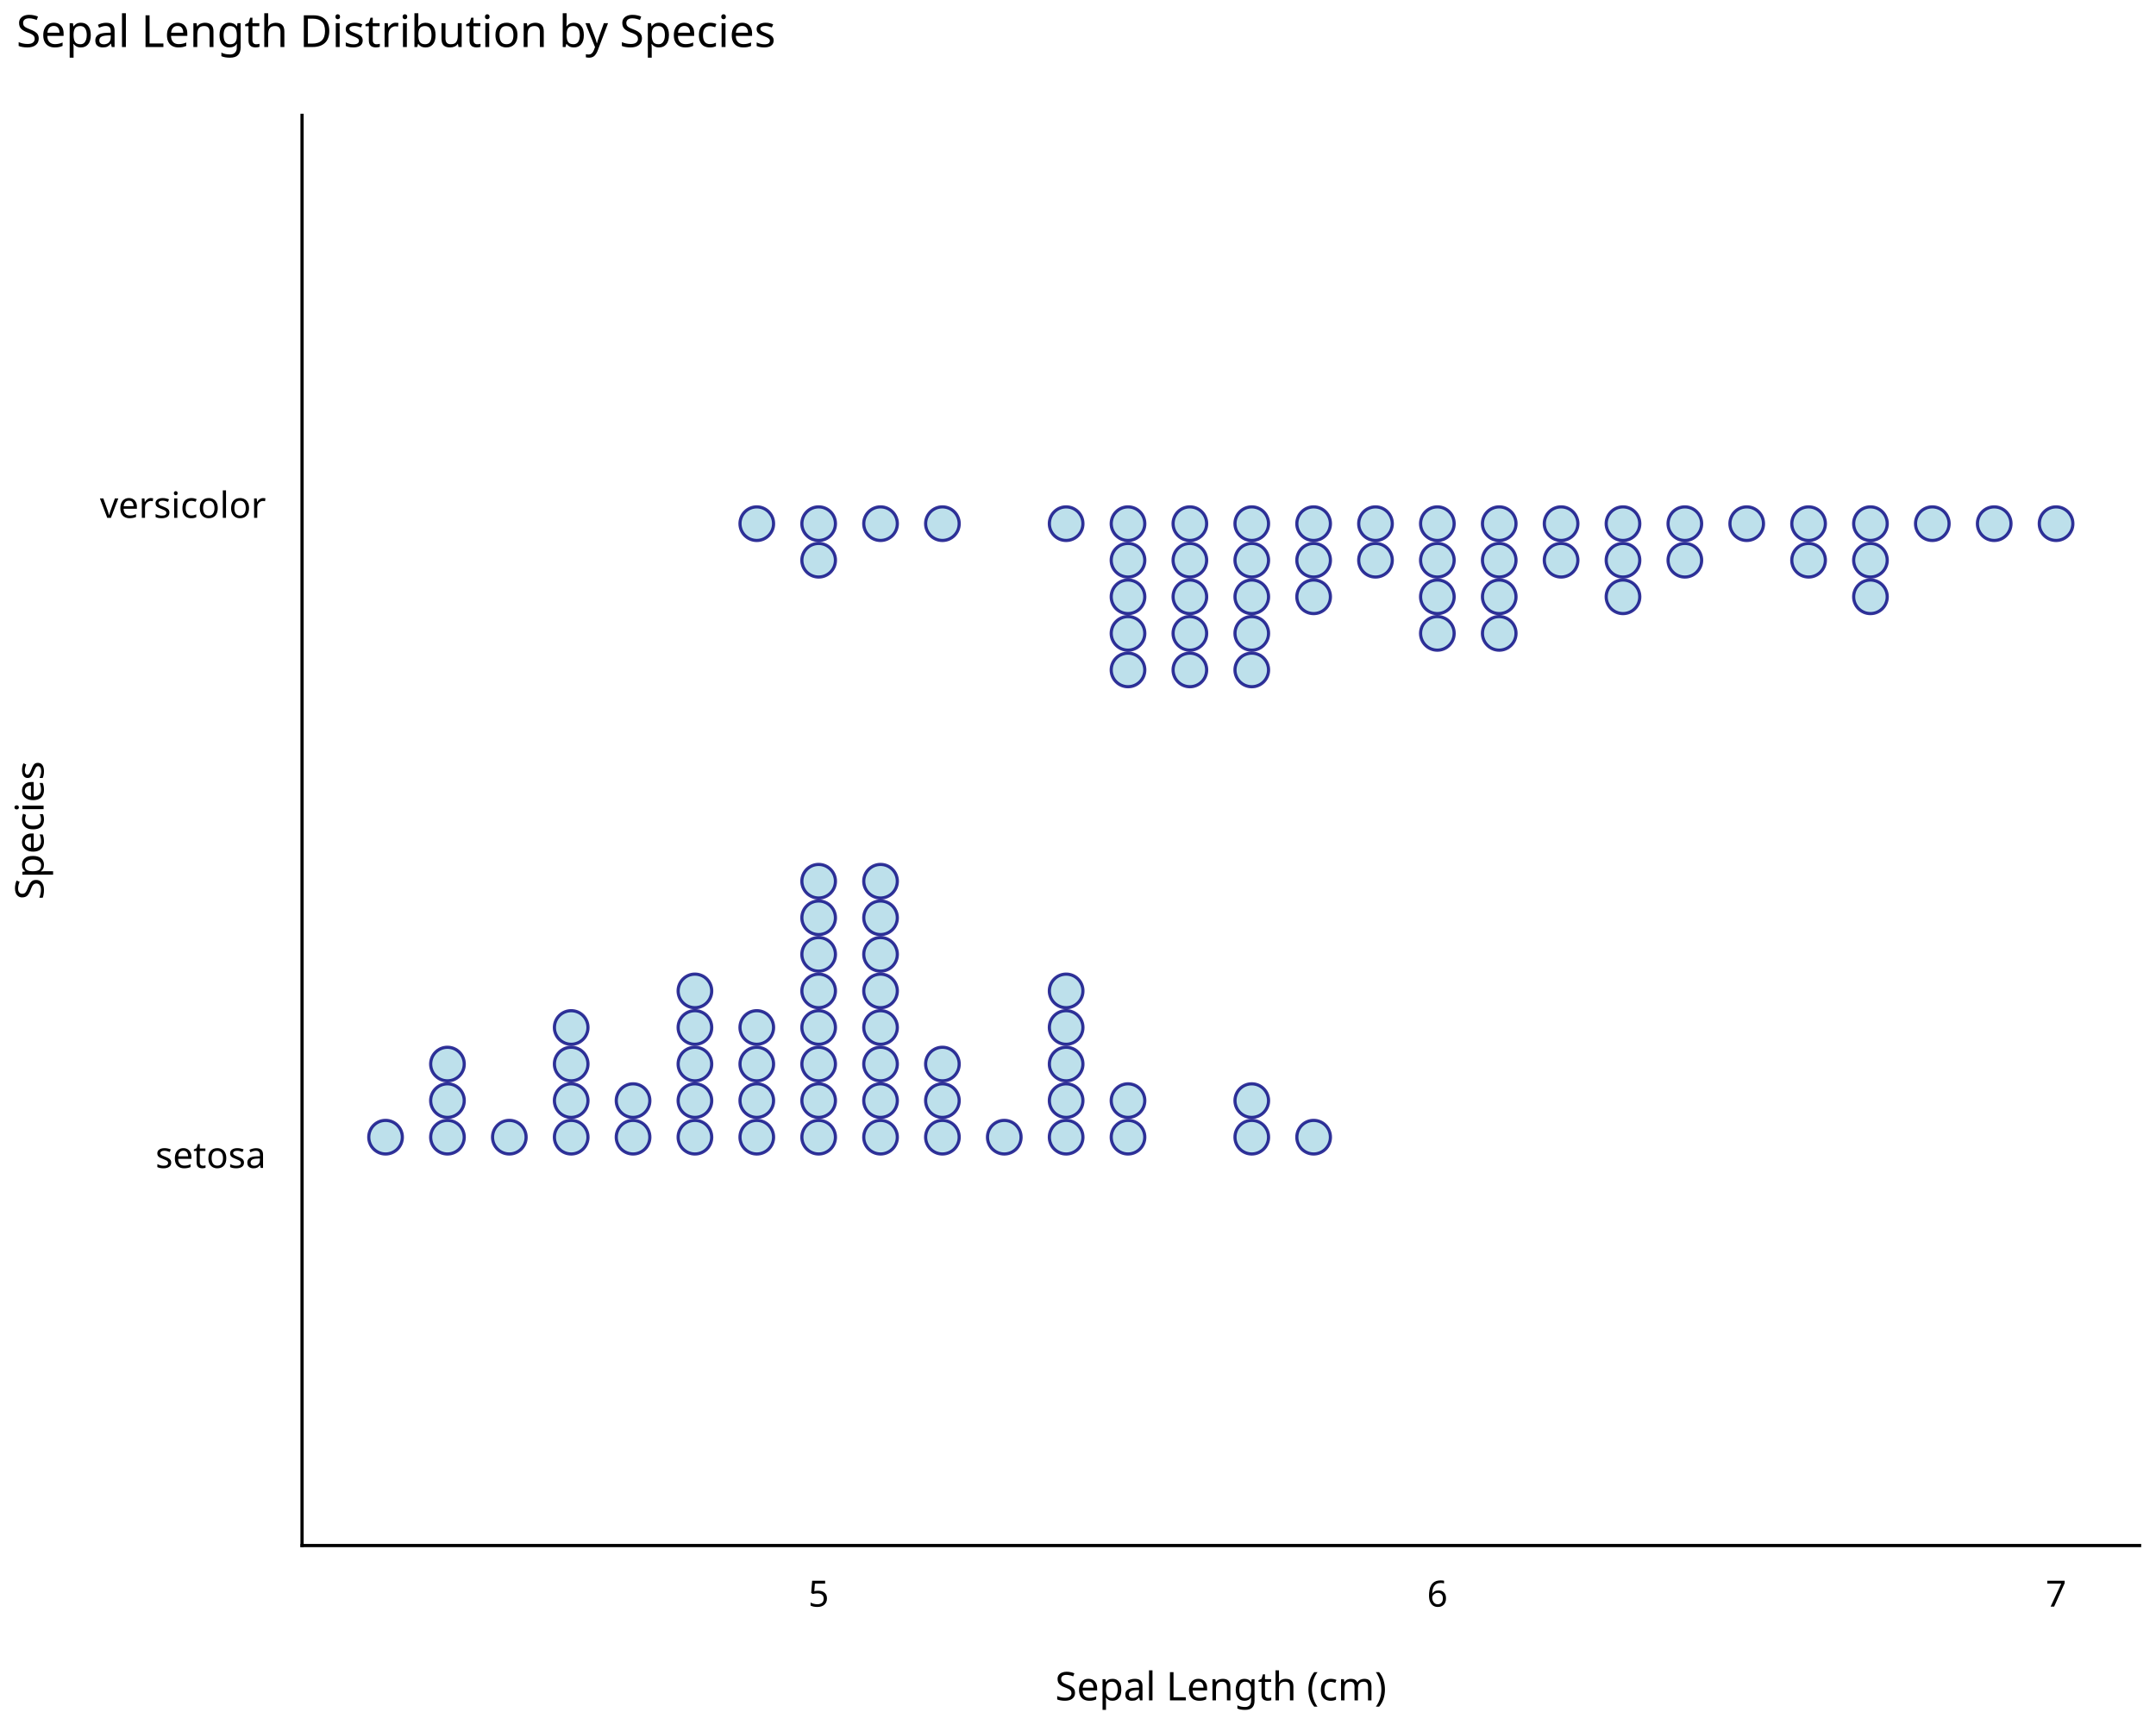
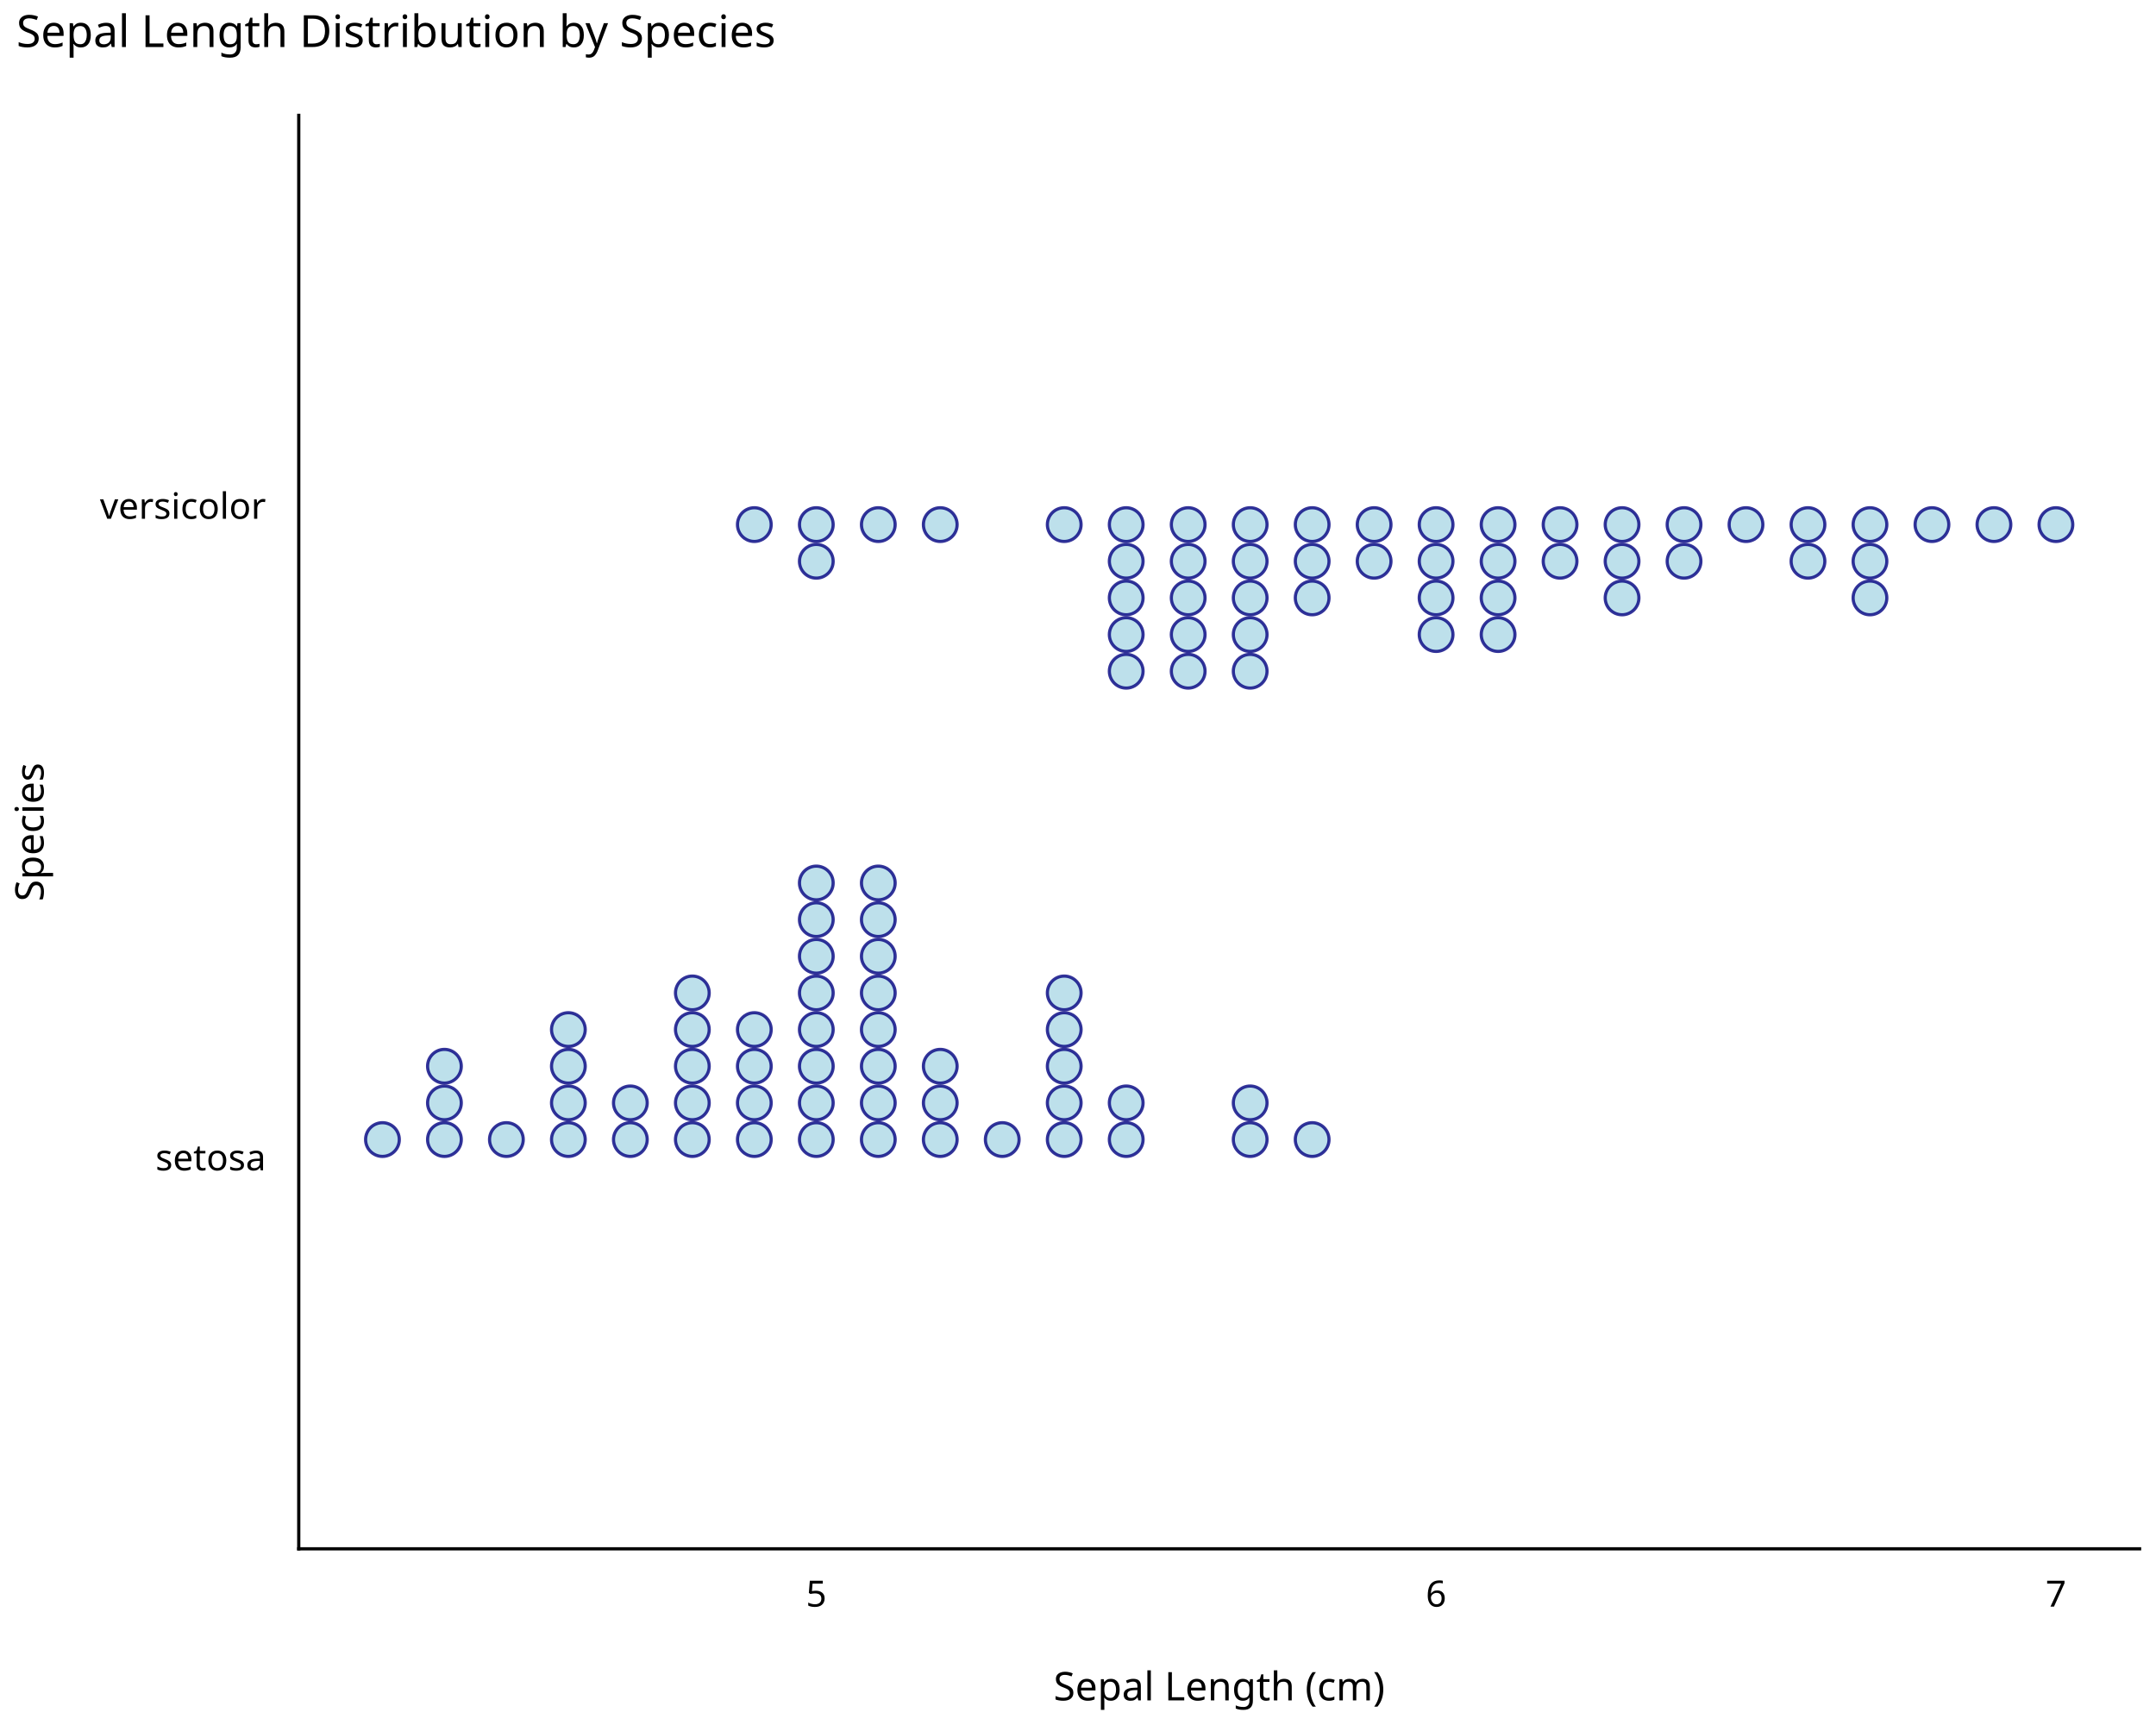
<svg xmlns="http://www.w3.org/2000/svg" class="svglite" data-engine-version="2.0" width="720.00pt" height="576.00pt" viewBox="0 0 720.00 576.00">
  <defs>
    <style type="text/css">
    .svglite line, .svglite polyline, .svglite polygon, .svglite path, .svglite rect, .svglite circle {
      fill: none;
      stroke: #000000;
      stroke-linecap: round;
      stroke-linejoin: round;
      stroke-miterlimit: 10.00;
    }
  </style>
  </defs>
  <rect width="100%" height="100%" style="stroke: none; fill: #FFFFFF;" />
  <defs>
    <clipPath id="cpMC4wMHw3MjAuMDB8MC4wMHw1NzYuMDA=">
      <rect x="0.00" y="0.00" width="720.00" height="576.00" />
    </clipPath>
  </defs>
  <g clip-path="url(#cpMC4wMHw3MjAuMDB8MC4wMHw1NzYuMDA=)">
-     <rect x="0.00" y="0.00" width="720.00" height="576.00" style="stroke-width: 1.07; stroke: #FFFFFF; fill: #FFFFFF;" />
+     <rect x="0" y="0.00" width="720.00" height="576.00" style="stroke-width: 1.07; stroke: #FFFFFF; fill: #FFFFFF;" />
  </g>
  <defs>
-     <clipPath id="cpMTAwLjg3fDcxNC41MnwzOC41MXw1MTYuMDg=">
-       <rect x="100.87" y="38.51" width="613.65" height="477.57" />
+     <clipPath id="cpOTkuNzd8NzE0LjUyfDM4LjUxfDUxNy4xNw==">
+       <rect x="99.77" y="38.51" width="614.75" height="478.66" />
    </clipPath>
  </defs>
-   <g clip-path="url(#cpMTAwLjg3fDcxNC41MnwzOC41MXw1MTYuMDg=)">
-     <rect x="100.87" y="38.51" width="613.65" height="477.57" style="stroke-width: 1.07; stroke: none; fill: #FFFFFF;" />
-     <circle cx="252.73" cy="174.86" r="5.61" style="stroke-width: 1.06; stroke: #000080; stroke-opacity: 0.80; fill: #ADD8E6; fill-opacity: 0.80;" />
-     <circle cx="273.39" cy="187.07" r="5.61" style="stroke-width: 1.06; stroke: #000080; stroke-opacity: 0.80; fill: #ADD8E6; fill-opacity: 0.80;" />
-     <circle cx="273.39" cy="174.86" r="5.61" style="stroke-width: 1.06; stroke: #000080; stroke-opacity: 0.80; fill: #ADD8E6; fill-opacity: 0.80;" />
-     <circle cx="294.06" cy="174.86" r="5.61" style="stroke-width: 1.06; stroke: #000080; stroke-opacity: 0.80; fill: #ADD8E6; fill-opacity: 0.80;" />
-     <circle cx="314.72" cy="174.86" r="5.61" style="stroke-width: 1.06; stroke: #000080; stroke-opacity: 0.80; fill: #ADD8E6; fill-opacity: 0.80;" />
-     <circle cx="356.04" cy="174.86" r="5.61" style="stroke-width: 1.06; stroke: #000080; stroke-opacity: 0.80; fill: #ADD8E6; fill-opacity: 0.80;" />
-     <circle cx="376.70" cy="223.70" r="5.61" style="stroke-width: 1.06; stroke: #000080; stroke-opacity: 0.80; fill: #ADD8E6; fill-opacity: 0.80;" />
-     <circle cx="376.70" cy="211.49" r="5.61" style="stroke-width: 1.06; stroke: #000080; stroke-opacity: 0.80; fill: #ADD8E6; fill-opacity: 0.80;" />
-     <circle cx="376.70" cy="199.28" r="5.61" style="stroke-width: 1.06; stroke: #000080; stroke-opacity: 0.80; fill: #ADD8E6; fill-opacity: 0.80;" />
-     <circle cx="376.70" cy="187.07" r="5.61" style="stroke-width: 1.06; stroke: #000080; stroke-opacity: 0.80; fill: #ADD8E6; fill-opacity: 0.80;" />
-     <circle cx="376.70" cy="174.86" r="5.61" style="stroke-width: 1.06; stroke: #000080; stroke-opacity: 0.80; fill: #ADD8E6; fill-opacity: 0.80;" />
-     <circle cx="397.36" cy="223.70" r="5.61" style="stroke-width: 1.06; stroke: #000080; stroke-opacity: 0.80; fill: #ADD8E6; fill-opacity: 0.80;" />
-     <circle cx="397.36" cy="211.49" r="5.61" style="stroke-width: 1.06; stroke: #000080; stroke-opacity: 0.80; fill: #ADD8E6; fill-opacity: 0.80;" />
-     <circle cx="397.36" cy="199.28" r="5.61" style="stroke-width: 1.06; stroke: #000080; stroke-opacity: 0.80; fill: #ADD8E6; fill-opacity: 0.80;" />
-     <circle cx="397.36" cy="187.07" r="5.61" style="stroke-width: 1.06; stroke: #000080; stroke-opacity: 0.80; fill: #ADD8E6; fill-opacity: 0.80;" />
-     <circle cx="397.36" cy="174.86" r="5.61" style="stroke-width: 1.06; stroke: #000080; stroke-opacity: 0.80; fill: #ADD8E6; fill-opacity: 0.80;" />
-     <circle cx="418.03" cy="223.70" r="5.61" style="stroke-width: 1.06; stroke: #000080; stroke-opacity: 0.80; fill: #ADD8E6; fill-opacity: 0.80;" />
-     <circle cx="418.03" cy="211.49" r="5.61" style="stroke-width: 1.06; stroke: #000080; stroke-opacity: 0.80; fill: #ADD8E6; fill-opacity: 0.80;" />
-     <circle cx="418.03" cy="199.28" r="5.61" style="stroke-width: 1.06; stroke: #000080; stroke-opacity: 0.80; fill: #ADD8E6; fill-opacity: 0.80;" />
-     <circle cx="418.03" cy="187.07" r="5.61" style="stroke-width: 1.06; stroke: #000080; stroke-opacity: 0.80; fill: #ADD8E6; fill-opacity: 0.80;" />
-     <circle cx="418.03" cy="174.86" r="5.61" style="stroke-width: 1.06; stroke: #000080; stroke-opacity: 0.80; fill: #ADD8E6; fill-opacity: 0.80;" />
-     <circle cx="438.69" cy="199.28" r="5.61" style="stroke-width: 1.06; stroke: #000080; stroke-opacity: 0.80; fill: #ADD8E6; fill-opacity: 0.80;" />
-     <circle cx="438.69" cy="187.07" r="5.61" style="stroke-width: 1.06; stroke: #000080; stroke-opacity: 0.80; fill: #ADD8E6; fill-opacity: 0.80;" />
-     <circle cx="438.69" cy="174.86" r="5.61" style="stroke-width: 1.06; stroke: #000080; stroke-opacity: 0.80; fill: #ADD8E6; fill-opacity: 0.80;" />
-     <circle cx="459.35" cy="187.07" r="5.61" style="stroke-width: 1.06; stroke: #000080; stroke-opacity: 0.80; fill: #ADD8E6; fill-opacity: 0.80;" />
-     <circle cx="459.35" cy="174.86" r="5.61" style="stroke-width: 1.06; stroke: #000080; stroke-opacity: 0.80; fill: #ADD8E6; fill-opacity: 0.80;" />
-     <circle cx="480.01" cy="211.49" r="5.61" style="stroke-width: 1.06; stroke: #000080; stroke-opacity: 0.80; fill: #ADD8E6; fill-opacity: 0.80;" />
-     <circle cx="480.01" cy="199.28" r="5.61" style="stroke-width: 1.06; stroke: #000080; stroke-opacity: 0.80; fill: #ADD8E6; fill-opacity: 0.80;" />
-     <circle cx="480.01" cy="187.07" r="5.61" style="stroke-width: 1.06; stroke: #000080; stroke-opacity: 0.80; fill: #ADD8E6; fill-opacity: 0.80;" />
-     <circle cx="480.01" cy="174.86" r="5.61" style="stroke-width: 1.06; stroke: #000080; stroke-opacity: 0.80; fill: #ADD8E6; fill-opacity: 0.80;" />
-     <circle cx="500.67" cy="211.49" r="5.61" style="stroke-width: 1.06; stroke: #000080; stroke-opacity: 0.80; fill: #ADD8E6; fill-opacity: 0.80;" />
-     <circle cx="500.67" cy="199.28" r="5.61" style="stroke-width: 1.06; stroke: #000080; stroke-opacity: 0.80; fill: #ADD8E6; fill-opacity: 0.80;" />
-     <circle cx="500.67" cy="187.07" r="5.61" style="stroke-width: 1.06; stroke: #000080; stroke-opacity: 0.80; fill: #ADD8E6; fill-opacity: 0.80;" />
-     <circle cx="500.67" cy="174.86" r="5.61" style="stroke-width: 1.06; stroke: #000080; stroke-opacity: 0.80; fill: #ADD8E6; fill-opacity: 0.80;" />
-     <circle cx="521.33" cy="187.07" r="5.61" style="stroke-width: 1.06; stroke: #000080; stroke-opacity: 0.80; fill: #ADD8E6; fill-opacity: 0.80;" />
-     <circle cx="521.33" cy="174.86" r="5.61" style="stroke-width: 1.06; stroke: #000080; stroke-opacity: 0.80; fill: #ADD8E6; fill-opacity: 0.80;" />
-     <circle cx="542.00" cy="199.28" r="5.61" style="stroke-width: 1.06; stroke: #000080; stroke-opacity: 0.80; fill: #ADD8E6; fill-opacity: 0.80;" />
-     <circle cx="542.00" cy="187.07" r="5.61" style="stroke-width: 1.06; stroke: #000080; stroke-opacity: 0.80; fill: #ADD8E6; fill-opacity: 0.80;" />
-     <circle cx="542.00" cy="174.86" r="5.61" style="stroke-width: 1.06; stroke: #000080; stroke-opacity: 0.80; fill: #ADD8E6; fill-opacity: 0.80;" />
-     <circle cx="562.66" cy="187.07" r="5.61" style="stroke-width: 1.06; stroke: #000080; stroke-opacity: 0.80; fill: #ADD8E6; fill-opacity: 0.80;" />
-     <circle cx="562.66" cy="174.86" r="5.61" style="stroke-width: 1.06; stroke: #000080; stroke-opacity: 0.80; fill: #ADD8E6; fill-opacity: 0.80;" />
-     <circle cx="583.32" cy="174.86" r="5.61" style="stroke-width: 1.06; stroke: #000080; stroke-opacity: 0.80; fill: #ADD8E6; fill-opacity: 0.80;" />
-     <circle cx="603.98" cy="187.07" r="5.61" style="stroke-width: 1.06; stroke: #000080; stroke-opacity: 0.80; fill: #ADD8E6; fill-opacity: 0.80;" />
-     <circle cx="603.98" cy="174.86" r="5.61" style="stroke-width: 1.06; stroke: #000080; stroke-opacity: 0.80; fill: #ADD8E6; fill-opacity: 0.80;" />
-     <circle cx="624.64" cy="199.28" r="5.61" style="stroke-width: 1.06; stroke: #000080; stroke-opacity: 0.80; fill: #ADD8E6; fill-opacity: 0.80;" />
-     <circle cx="624.64" cy="187.07" r="5.61" style="stroke-width: 1.06; stroke: #000080; stroke-opacity: 0.80; fill: #ADD8E6; fill-opacity: 0.80;" />
-     <circle cx="624.64" cy="174.86" r="5.61" style="stroke-width: 1.06; stroke: #000080; stroke-opacity: 0.80; fill: #ADD8E6; fill-opacity: 0.80;" />
-     <circle cx="645.30" cy="174.86" r="5.61" style="stroke-width: 1.06; stroke: #000080; stroke-opacity: 0.80; fill: #ADD8E6; fill-opacity: 0.80;" />
-     <circle cx="665.97" cy="174.86" r="5.61" style="stroke-width: 1.06; stroke: #000080; stroke-opacity: 0.80; fill: #ADD8E6; fill-opacity: 0.80;" />
-     <circle cx="686.63" cy="174.86" r="5.61" style="stroke-width: 1.06; stroke: #000080; stroke-opacity: 0.80; fill: #ADD8E6; fill-opacity: 0.80;" />
-     <circle cx="128.76" cy="379.72" r="5.61" style="stroke-width: 1.06; stroke: #000080; stroke-opacity: 0.80; fill: #ADD8E6; fill-opacity: 0.80;" />
-     <circle cx="149.43" cy="379.72" r="5.61" style="stroke-width: 1.06; stroke: #000080; stroke-opacity: 0.80; fill: #ADD8E6; fill-opacity: 0.80;" />
-     <circle cx="149.43" cy="367.51" r="5.61" style="stroke-width: 1.06; stroke: #000080; stroke-opacity: 0.80; fill: #ADD8E6; fill-opacity: 0.80;" />
-     <circle cx="149.43" cy="355.30" r="5.61" style="stroke-width: 1.06; stroke: #000080; stroke-opacity: 0.80; fill: #ADD8E6; fill-opacity: 0.80;" />
-     <circle cx="170.09" cy="379.72" r="5.61" style="stroke-width: 1.06; stroke: #000080; stroke-opacity: 0.80; fill: #ADD8E6; fill-opacity: 0.80;" />
-     <circle cx="190.75" cy="379.72" r="5.61" style="stroke-width: 1.06; stroke: #000080; stroke-opacity: 0.80; fill: #ADD8E6; fill-opacity: 0.80;" />
-     <circle cx="190.75" cy="367.51" r="5.61" style="stroke-width: 1.06; stroke: #000080; stroke-opacity: 0.80; fill: #ADD8E6; fill-opacity: 0.80;" />
-     <circle cx="190.75" cy="355.30" r="5.61" style="stroke-width: 1.06; stroke: #000080; stroke-opacity: 0.80; fill: #ADD8E6; fill-opacity: 0.80;" />
-     <circle cx="190.75" cy="343.09" r="5.61" style="stroke-width: 1.06; stroke: #000080; stroke-opacity: 0.80; fill: #ADD8E6; fill-opacity: 0.80;" />
-     <circle cx="211.41" cy="379.72" r="5.61" style="stroke-width: 1.06; stroke: #000080; stroke-opacity: 0.80; fill: #ADD8E6; fill-opacity: 0.80;" />
-     <circle cx="211.41" cy="367.51" r="5.61" style="stroke-width: 1.06; stroke: #000080; stroke-opacity: 0.80; fill: #ADD8E6; fill-opacity: 0.80;" />
-     <circle cx="232.07" cy="379.72" r="5.61" style="stroke-width: 1.06; stroke: #000080; stroke-opacity: 0.80; fill: #ADD8E6; fill-opacity: 0.80;" />
-     <circle cx="232.07" cy="367.51" r="5.61" style="stroke-width: 1.06; stroke: #000080; stroke-opacity: 0.80; fill: #ADD8E6; fill-opacity: 0.80;" />
-     <circle cx="232.07" cy="355.30" r="5.61" style="stroke-width: 1.06; stroke: #000080; stroke-opacity: 0.80; fill: #ADD8E6; fill-opacity: 0.80;" />
-     <circle cx="232.07" cy="343.09" r="5.61" style="stroke-width: 1.06; stroke: #000080; stroke-opacity: 0.80; fill: #ADD8E6; fill-opacity: 0.80;" />
-     <circle cx="232.07" cy="330.88" r="5.61" style="stroke-width: 1.06; stroke: #000080; stroke-opacity: 0.80; fill: #ADD8E6; fill-opacity: 0.80;" />
-     <circle cx="252.73" cy="379.72" r="5.61" style="stroke-width: 1.06; stroke: #000080; stroke-opacity: 0.80; fill: #ADD8E6; fill-opacity: 0.80;" />
-     <circle cx="252.73" cy="367.51" r="5.61" style="stroke-width: 1.06; stroke: #000080; stroke-opacity: 0.80; fill: #ADD8E6; fill-opacity: 0.80;" />
-     <circle cx="252.73" cy="355.30" r="5.61" style="stroke-width: 1.06; stroke: #000080; stroke-opacity: 0.80; fill: #ADD8E6; fill-opacity: 0.80;" />
-     <circle cx="252.73" cy="343.09" r="5.61" style="stroke-width: 1.06; stroke: #000080; stroke-opacity: 0.80; fill: #ADD8E6; fill-opacity: 0.80;" />
-     <circle cx="273.39" cy="379.72" r="5.61" style="stroke-width: 1.06; stroke: #000080; stroke-opacity: 0.80; fill: #ADD8E6; fill-opacity: 0.80;" />
-     <circle cx="273.39" cy="367.51" r="5.61" style="stroke-width: 1.06; stroke: #000080; stroke-opacity: 0.80; fill: #ADD8E6; fill-opacity: 0.80;" />
-     <circle cx="273.39" cy="355.30" r="5.61" style="stroke-width: 1.06; stroke: #000080; stroke-opacity: 0.80; fill: #ADD8E6; fill-opacity: 0.80;" />
-     <circle cx="273.39" cy="343.09" r="5.61" style="stroke-width: 1.06; stroke: #000080; stroke-opacity: 0.80; fill: #ADD8E6; fill-opacity: 0.80;" />
-     <circle cx="273.39" cy="330.88" r="5.61" style="stroke-width: 1.06; stroke: #000080; stroke-opacity: 0.80; fill: #ADD8E6; fill-opacity: 0.80;" />
-     <circle cx="273.39" cy="318.67" r="5.61" style="stroke-width: 1.06; stroke: #000080; stroke-opacity: 0.80; fill: #ADD8E6; fill-opacity: 0.80;" />
-     <circle cx="273.39" cy="306.46" r="5.61" style="stroke-width: 1.06; stroke: #000080; stroke-opacity: 0.80; fill: #ADD8E6; fill-opacity: 0.80;" />
-     <circle cx="273.39" cy="294.25" r="5.61" style="stroke-width: 1.06; stroke: #000080; stroke-opacity: 0.80; fill: #ADD8E6; fill-opacity: 0.80;" />
-     <circle cx="294.06" cy="379.72" r="5.61" style="stroke-width: 1.06; stroke: #000080; stroke-opacity: 0.80; fill: #ADD8E6; fill-opacity: 0.80;" />
-     <circle cx="294.06" cy="367.51" r="5.61" style="stroke-width: 1.06; stroke: #000080; stroke-opacity: 0.80; fill: #ADD8E6; fill-opacity: 0.80;" />
-     <circle cx="294.06" cy="355.30" r="5.61" style="stroke-width: 1.06; stroke: #000080; stroke-opacity: 0.80; fill: #ADD8E6; fill-opacity: 0.80;" />
-     <circle cx="294.06" cy="343.09" r="5.61" style="stroke-width: 1.06; stroke: #000080; stroke-opacity: 0.80; fill: #ADD8E6; fill-opacity: 0.80;" />
-     <circle cx="294.06" cy="330.88" r="5.61" style="stroke-width: 1.06; stroke: #000080; stroke-opacity: 0.80; fill: #ADD8E6; fill-opacity: 0.80;" />
-     <circle cx="294.06" cy="318.67" r="5.61" style="stroke-width: 1.06; stroke: #000080; stroke-opacity: 0.80; fill: #ADD8E6; fill-opacity: 0.80;" />
-     <circle cx="294.06" cy="306.46" r="5.61" style="stroke-width: 1.06; stroke: #000080; stroke-opacity: 0.80; fill: #ADD8E6; fill-opacity: 0.80;" />
-     <circle cx="294.06" cy="294.25" r="5.61" style="stroke-width: 1.06; stroke: #000080; stroke-opacity: 0.80; fill: #ADD8E6; fill-opacity: 0.80;" />
-     <circle cx="314.72" cy="379.72" r="5.61" style="stroke-width: 1.06; stroke: #000080; stroke-opacity: 0.80; fill: #ADD8E6; fill-opacity: 0.80;" />
-     <circle cx="314.72" cy="367.51" r="5.61" style="stroke-width: 1.06; stroke: #000080; stroke-opacity: 0.80; fill: #ADD8E6; fill-opacity: 0.80;" />
-     <circle cx="314.72" cy="355.30" r="5.61" style="stroke-width: 1.06; stroke: #000080; stroke-opacity: 0.80; fill: #ADD8E6; fill-opacity: 0.80;" />
-     <circle cx="335.38" cy="379.72" r="5.61" style="stroke-width: 1.06; stroke: #000080; stroke-opacity: 0.80; fill: #ADD8E6; fill-opacity: 0.80;" />
-     <circle cx="356.04" cy="379.72" r="5.61" style="stroke-width: 1.06; stroke: #000080; stroke-opacity: 0.80; fill: #ADD8E6; fill-opacity: 0.80;" />
-     <circle cx="356.04" cy="367.51" r="5.61" style="stroke-width: 1.06; stroke: #000080; stroke-opacity: 0.80; fill: #ADD8E6; fill-opacity: 0.80;" />
-     <circle cx="356.04" cy="355.30" r="5.61" style="stroke-width: 1.06; stroke: #000080; stroke-opacity: 0.80; fill: #ADD8E6; fill-opacity: 0.80;" />
-     <circle cx="356.04" cy="343.09" r="5.61" style="stroke-width: 1.06; stroke: #000080; stroke-opacity: 0.80; fill: #ADD8E6; fill-opacity: 0.80;" />
-     <circle cx="356.04" cy="330.88" r="5.61" style="stroke-width: 1.06; stroke: #000080; stroke-opacity: 0.80; fill: #ADD8E6; fill-opacity: 0.80;" />
-     <circle cx="376.70" cy="379.72" r="5.61" style="stroke-width: 1.06; stroke: #000080; stroke-opacity: 0.80; fill: #ADD8E6; fill-opacity: 0.80;" />
-     <circle cx="376.70" cy="367.51" r="5.61" style="stroke-width: 1.06; stroke: #000080; stroke-opacity: 0.80; fill: #ADD8E6; fill-opacity: 0.80;" />
-     <circle cx="418.03" cy="379.72" r="5.61" style="stroke-width: 1.06; stroke: #000080; stroke-opacity: 0.80; fill: #ADD8E6; fill-opacity: 0.80;" />
-     <circle cx="418.03" cy="367.51" r="5.61" style="stroke-width: 1.06; stroke: #000080; stroke-opacity: 0.80; fill: #ADD8E6; fill-opacity: 0.80;" />
-     <circle cx="438.69" cy="379.72" r="5.61" style="stroke-width: 1.06; stroke: #000080; stroke-opacity: 0.80; fill: #ADD8E6; fill-opacity: 0.80;" />
+   <g clip-path="url(#cpOTkuNzd8NzE0LjUyfDM4LjUxfDUxNy4xNw==)">
+     <rect x="99.77" y="38.51" width="614.75" height="478.66" style="stroke-width: 1.07; stroke: none; fill: #FFFFFF;" />
+     <circle cx="251.91" cy="175.17" r="5.63" style="stroke-width: 1.06; stroke: #000080; stroke-opacity: 0.80; fill: #ADD8E6; fill-opacity: 0.80;" />
+     <circle cx="272.61" cy="187.41" r="5.63" style="stroke-width: 1.06; stroke: #000080; stroke-opacity: 0.80; fill: #ADD8E6; fill-opacity: 0.80;" />
+     <circle cx="272.61" cy="175.17" r="5.63" style="stroke-width: 1.06; stroke: #000080; stroke-opacity: 0.80; fill: #ADD8E6; fill-opacity: 0.80;" />
+     <circle cx="293.31" cy="175.17" r="5.63" style="stroke-width: 1.06; stroke: #000080; stroke-opacity: 0.80; fill: #ADD8E6; fill-opacity: 0.80;" />
+     <circle cx="314.00" cy="175.17" r="5.63" style="stroke-width: 1.06; stroke: #000080; stroke-opacity: 0.80; fill: #ADD8E6; fill-opacity: 0.80;" />
+     <circle cx="355.40" cy="175.17" r="5.63" style="stroke-width: 1.06; stroke: #000080; stroke-opacity: 0.80; fill: #ADD8E6; fill-opacity: 0.80;" />
+     <circle cx="376.10" cy="224.13" r="5.63" style="stroke-width: 1.06; stroke: #000080; stroke-opacity: 0.80; fill: #ADD8E6; fill-opacity: 0.80;" />
+     <circle cx="376.10" cy="211.89" r="5.63" style="stroke-width: 1.06; stroke: #000080; stroke-opacity: 0.80; fill: #ADD8E6; fill-opacity: 0.80;" />
+     <circle cx="376.10" cy="199.65" r="5.63" style="stroke-width: 1.06; stroke: #000080; stroke-opacity: 0.80; fill: #ADD8E6; fill-opacity: 0.80;" />
+     <circle cx="376.10" cy="187.41" r="5.63" style="stroke-width: 1.06; stroke: #000080; stroke-opacity: 0.80; fill: #ADD8E6; fill-opacity: 0.80;" />
+     <circle cx="376.10" cy="175.17" r="5.63" style="stroke-width: 1.06; stroke: #000080; stroke-opacity: 0.80; fill: #ADD8E6; fill-opacity: 0.80;" />
+     <circle cx="396.80" cy="224.13" r="5.63" style="stroke-width: 1.06; stroke: #000080; stroke-opacity: 0.80; fill: #ADD8E6; fill-opacity: 0.80;" />
+     <circle cx="396.80" cy="211.89" r="5.63" style="stroke-width: 1.06; stroke: #000080; stroke-opacity: 0.80; fill: #ADD8E6; fill-opacity: 0.80;" />
+     <circle cx="396.80" cy="199.65" r="5.63" style="stroke-width: 1.06; stroke: #000080; stroke-opacity: 0.80; fill: #ADD8E6; fill-opacity: 0.80;" />
+     <circle cx="396.80" cy="187.41" r="5.63" style="stroke-width: 1.06; stroke: #000080; stroke-opacity: 0.80; fill: #ADD8E6; fill-opacity: 0.80;" />
+     <circle cx="396.80" cy="175.17" r="5.63" style="stroke-width: 1.06; stroke: #000080; stroke-opacity: 0.80; fill: #ADD8E6; fill-opacity: 0.80;" />
+     <circle cx="417.50" cy="224.13" r="5.63" style="stroke-width: 1.06; stroke: #000080; stroke-opacity: 0.80; fill: #ADD8E6; fill-opacity: 0.80;" />
+     <circle cx="417.50" cy="211.89" r="5.63" style="stroke-width: 1.06; stroke: #000080; stroke-opacity: 0.80; fill: #ADD8E6; fill-opacity: 0.80;" />
+     <circle cx="417.50" cy="199.65" r="5.63" style="stroke-width: 1.06; stroke: #000080; stroke-opacity: 0.80; fill: #ADD8E6; fill-opacity: 0.80;" />
+     <circle cx="417.50" cy="187.41" r="5.63" style="stroke-width: 1.06; stroke: #000080; stroke-opacity: 0.80; fill: #ADD8E6; fill-opacity: 0.80;" />
+     <circle cx="417.50" cy="175.17" r="5.63" style="stroke-width: 1.06; stroke: #000080; stroke-opacity: 0.80; fill: #ADD8E6; fill-opacity: 0.80;" />
+     <circle cx="438.20" cy="199.65" r="5.63" style="stroke-width: 1.06; stroke: #000080; stroke-opacity: 0.80; fill: #ADD8E6; fill-opacity: 0.80;" />
+     <circle cx="438.20" cy="187.41" r="5.63" style="stroke-width: 1.06; stroke: #000080; stroke-opacity: 0.80; fill: #ADD8E6; fill-opacity: 0.80;" />
+     <circle cx="438.20" cy="175.17" r="5.63" style="stroke-width: 1.06; stroke: #000080; stroke-opacity: 0.80; fill: #ADD8E6; fill-opacity: 0.80;" />
+     <circle cx="458.89" cy="187.41" r="5.63" style="stroke-width: 1.06; stroke: #000080; stroke-opacity: 0.80; fill: #ADD8E6; fill-opacity: 0.80;" />
+     <circle cx="458.89" cy="175.17" r="5.63" style="stroke-width: 1.06; stroke: #000080; stroke-opacity: 0.80; fill: #ADD8E6; fill-opacity: 0.80;" />
+     <circle cx="479.59" cy="211.89" r="5.63" style="stroke-width: 1.06; stroke: #000080; stroke-opacity: 0.80; fill: #ADD8E6; fill-opacity: 0.80;" />
+     <circle cx="479.59" cy="199.65" r="5.63" style="stroke-width: 1.06; stroke: #000080; stroke-opacity: 0.80; fill: #ADD8E6; fill-opacity: 0.80;" />
+     <circle cx="479.59" cy="187.41" r="5.63" style="stroke-width: 1.06; stroke: #000080; stroke-opacity: 0.80; fill: #ADD8E6; fill-opacity: 0.80;" />
+     <circle cx="479.59" cy="175.17" r="5.63" style="stroke-width: 1.06; stroke: #000080; stroke-opacity: 0.80; fill: #ADD8E6; fill-opacity: 0.80;" />
+     <circle cx="500.29" cy="211.89" r="5.63" style="stroke-width: 1.06; stroke: #000080; stroke-opacity: 0.80; fill: #ADD8E6; fill-opacity: 0.80;" />
+     <circle cx="500.29" cy="199.65" r="5.63" style="stroke-width: 1.06; stroke: #000080; stroke-opacity: 0.80; fill: #ADD8E6; fill-opacity: 0.80;" />
+     <circle cx="500.29" cy="187.41" r="5.63" style="stroke-width: 1.06; stroke: #000080; stroke-opacity: 0.80; fill: #ADD8E6; fill-opacity: 0.80;" />
+     <circle cx="500.29" cy="175.17" r="5.63" style="stroke-width: 1.06; stroke: #000080; stroke-opacity: 0.80; fill: #ADD8E6; fill-opacity: 0.80;" />
+     <circle cx="520.99" cy="187.41" r="5.63" style="stroke-width: 1.06; stroke: #000080; stroke-opacity: 0.80; fill: #ADD8E6; fill-opacity: 0.80;" />
+     <circle cx="520.99" cy="175.17" r="5.63" style="stroke-width: 1.06; stroke: #000080; stroke-opacity: 0.80; fill: #ADD8E6; fill-opacity: 0.80;" />
+     <circle cx="541.69" cy="199.65" r="5.63" style="stroke-width: 1.06; stroke: #000080; stroke-opacity: 0.80; fill: #ADD8E6; fill-opacity: 0.80;" />
+     <circle cx="541.69" cy="187.41" r="5.63" style="stroke-width: 1.06; stroke: #000080; stroke-opacity: 0.80; fill: #ADD8E6; fill-opacity: 0.80;" />
+     <circle cx="541.69" cy="175.17" r="5.63" style="stroke-width: 1.06; stroke: #000080; stroke-opacity: 0.80; fill: #ADD8E6; fill-opacity: 0.80;" />
+     <circle cx="562.39" cy="187.41" r="5.63" style="stroke-width: 1.06; stroke: #000080; stroke-opacity: 0.80; fill: #ADD8E6; fill-opacity: 0.80;" />
+     <circle cx="562.39" cy="175.17" r="5.63" style="stroke-width: 1.06; stroke: #000080; stroke-opacity: 0.80; fill: #ADD8E6; fill-opacity: 0.80;" />
+     <circle cx="583.08" cy="175.17" r="5.63" style="stroke-width: 1.06; stroke: #000080; stroke-opacity: 0.80; fill: #ADD8E6; fill-opacity: 0.80;" />
+     <circle cx="603.78" cy="187.41" r="5.63" style="stroke-width: 1.06; stroke: #000080; stroke-opacity: 0.80; fill: #ADD8E6; fill-opacity: 0.80;" />
+     <circle cx="603.78" cy="175.17" r="5.63" style="stroke-width: 1.06; stroke: #000080; stroke-opacity: 0.80; fill: #ADD8E6; fill-opacity: 0.80;" />
+     <circle cx="624.48" cy="199.65" r="5.63" style="stroke-width: 1.06; stroke: #000080; stroke-opacity: 0.80; fill: #ADD8E6; fill-opacity: 0.80;" />
+     <circle cx="624.48" cy="187.41" r="5.63" style="stroke-width: 1.06; stroke: #000080; stroke-opacity: 0.80; fill: #ADD8E6; fill-opacity: 0.80;" />
+     <circle cx="624.48" cy="175.17" r="5.63" style="stroke-width: 1.06; stroke: #000080; stroke-opacity: 0.80; fill: #ADD8E6; fill-opacity: 0.80;" />
+     <circle cx="645.18" cy="175.17" r="5.63" style="stroke-width: 1.06; stroke: #000080; stroke-opacity: 0.80; fill: #ADD8E6; fill-opacity: 0.80;" />
+     <circle cx="665.88" cy="175.17" r="5.63" style="stroke-width: 1.06; stroke: #000080; stroke-opacity: 0.80; fill: #ADD8E6; fill-opacity: 0.80;" />
+     <circle cx="686.58" cy="175.17" r="5.63" style="stroke-width: 1.06; stroke: #000080; stroke-opacity: 0.80; fill: #ADD8E6; fill-opacity: 0.80;" />
+     <circle cx="127.72" cy="380.51" r="5.63" style="stroke-width: 1.06; stroke: #000080; stroke-opacity: 0.80; fill: #ADD8E6; fill-opacity: 0.80;" />
+     <circle cx="148.42" cy="380.51" r="5.63" style="stroke-width: 1.06; stroke: #000080; stroke-opacity: 0.80; fill: #ADD8E6; fill-opacity: 0.80;" />
+     <circle cx="148.42" cy="368.27" r="5.63" style="stroke-width: 1.06; stroke: #000080; stroke-opacity: 0.80; fill: #ADD8E6; fill-opacity: 0.80;" />
+     <circle cx="148.42" cy="356.03" r="5.63" style="stroke-width: 1.06; stroke: #000080; stroke-opacity: 0.80; fill: #ADD8E6; fill-opacity: 0.80;" />
+     <circle cx="169.11" cy="380.51" r="5.63" style="stroke-width: 1.06; stroke: #000080; stroke-opacity: 0.80; fill: #ADD8E6; fill-opacity: 0.80;" />
+     <circle cx="189.81" cy="380.51" r="5.63" style="stroke-width: 1.06; stroke: #000080; stroke-opacity: 0.80; fill: #ADD8E6; fill-opacity: 0.80;" />
+     <circle cx="189.81" cy="368.27" r="5.63" style="stroke-width: 1.06; stroke: #000080; stroke-opacity: 0.80; fill: #ADD8E6; fill-opacity: 0.80;" />
+     <circle cx="189.81" cy="356.03" r="5.63" style="stroke-width: 1.06; stroke: #000080; stroke-opacity: 0.80; fill: #ADD8E6; fill-opacity: 0.80;" />
+     <circle cx="189.81" cy="343.79" r="5.63" style="stroke-width: 1.06; stroke: #000080; stroke-opacity: 0.80; fill: #ADD8E6; fill-opacity: 0.80;" />
+     <circle cx="210.51" cy="380.51" r="5.63" style="stroke-width: 1.06; stroke: #000080; stroke-opacity: 0.80; fill: #ADD8E6; fill-opacity: 0.80;" />
+     <circle cx="210.51" cy="368.27" r="5.63" style="stroke-width: 1.06; stroke: #000080; stroke-opacity: 0.80; fill: #ADD8E6; fill-opacity: 0.80;" />
+     <circle cx="231.21" cy="380.51" r="5.63" style="stroke-width: 1.06; stroke: #000080; stroke-opacity: 0.80; fill: #ADD8E6; fill-opacity: 0.80;" />
+     <circle cx="231.21" cy="368.27" r="5.63" style="stroke-width: 1.06; stroke: #000080; stroke-opacity: 0.80; fill: #ADD8E6; fill-opacity: 0.80;" />
+     <circle cx="231.21" cy="356.03" r="5.63" style="stroke-width: 1.06; stroke: #000080; stroke-opacity: 0.80; fill: #ADD8E6; fill-opacity: 0.80;" />
+     <circle cx="231.21" cy="343.79" r="5.63" style="stroke-width: 1.06; stroke: #000080; stroke-opacity: 0.80; fill: #ADD8E6; fill-opacity: 0.80;" />
+     <circle cx="231.21" cy="331.55" r="5.63" style="stroke-width: 1.06; stroke: #000080; stroke-opacity: 0.80; fill: #ADD8E6; fill-opacity: 0.80;" />
+     <circle cx="251.91" cy="380.51" r="5.63" style="stroke-width: 1.06; stroke: #000080; stroke-opacity: 0.80; fill: #ADD8E6; fill-opacity: 0.80;" />
+     <circle cx="251.91" cy="368.27" r="5.63" style="stroke-width: 1.06; stroke: #000080; stroke-opacity: 0.80; fill: #ADD8E6; fill-opacity: 0.80;" />
+     <circle cx="251.91" cy="356.03" r="5.63" style="stroke-width: 1.06; stroke: #000080; stroke-opacity: 0.80; fill: #ADD8E6; fill-opacity: 0.80;" />
+     <circle cx="251.91" cy="343.79" r="5.63" style="stroke-width: 1.06; stroke: #000080; stroke-opacity: 0.80; fill: #ADD8E6; fill-opacity: 0.80;" />
+     <circle cx="272.61" cy="380.51" r="5.63" style="stroke-width: 1.06; stroke: #000080; stroke-opacity: 0.80; fill: #ADD8E6; fill-opacity: 0.80;" />
+     <circle cx="272.61" cy="368.27" r="5.63" style="stroke-width: 1.06; stroke: #000080; stroke-opacity: 0.80; fill: #ADD8E6; fill-opacity: 0.80;" />
+     <circle cx="272.61" cy="356.03" r="5.63" style="stroke-width: 1.06; stroke: #000080; stroke-opacity: 0.80; fill: #ADD8E6; fill-opacity: 0.80;" />
+     <circle cx="272.61" cy="343.79" r="5.63" style="stroke-width: 1.06; stroke: #000080; stroke-opacity: 0.80; fill: #ADD8E6; fill-opacity: 0.80;" />
+     <circle cx="272.61" cy="331.55" r="5.63" style="stroke-width: 1.06; stroke: #000080; stroke-opacity: 0.80; fill: #ADD8E6; fill-opacity: 0.80;" />
+     <circle cx="272.61" cy="319.32" r="5.63" style="stroke-width: 1.06; stroke: #000080; stroke-opacity: 0.80; fill: #ADD8E6; fill-opacity: 0.80;" />
+     <circle cx="272.61" cy="307.08" r="5.63" style="stroke-width: 1.06; stroke: #000080; stroke-opacity: 0.80; fill: #ADD8E6; fill-opacity: 0.80;" />
+     <circle cx="272.61" cy="294.84" r="5.63" style="stroke-width: 1.06; stroke: #000080; stroke-opacity: 0.80; fill: #ADD8E6; fill-opacity: 0.80;" />
+     <circle cx="293.31" cy="380.51" r="5.63" style="stroke-width: 1.06; stroke: #000080; stroke-opacity: 0.80; fill: #ADD8E6; fill-opacity: 0.80;" />
+     <circle cx="293.31" cy="368.27" r="5.63" style="stroke-width: 1.06; stroke: #000080; stroke-opacity: 0.80; fill: #ADD8E6; fill-opacity: 0.80;" />
+     <circle cx="293.31" cy="356.03" r="5.63" style="stroke-width: 1.06; stroke: #000080; stroke-opacity: 0.80; fill: #ADD8E6; fill-opacity: 0.80;" />
+     <circle cx="293.31" cy="343.79" r="5.63" style="stroke-width: 1.06; stroke: #000080; stroke-opacity: 0.80; fill: #ADD8E6; fill-opacity: 0.80;" />
+     <circle cx="293.31" cy="331.55" r="5.63" style="stroke-width: 1.06; stroke: #000080; stroke-opacity: 0.80; fill: #ADD8E6; fill-opacity: 0.80;" />
+     <circle cx="293.31" cy="319.32" r="5.63" style="stroke-width: 1.06; stroke: #000080; stroke-opacity: 0.80; fill: #ADD8E6; fill-opacity: 0.80;" />
+     <circle cx="293.31" cy="307.08" r="5.63" style="stroke-width: 1.06; stroke: #000080; stroke-opacity: 0.80; fill: #ADD8E6; fill-opacity: 0.80;" />
+     <circle cx="293.31" cy="294.84" r="5.63" style="stroke-width: 1.06; stroke: #000080; stroke-opacity: 0.80; fill: #ADD8E6; fill-opacity: 0.80;" />
+     <circle cx="314.00" cy="380.51" r="5.63" style="stroke-width: 1.06; stroke: #000080; stroke-opacity: 0.80; fill: #ADD8E6; fill-opacity: 0.80;" />
+     <circle cx="314.00" cy="368.27" r="5.63" style="stroke-width: 1.06; stroke: #000080; stroke-opacity: 0.80; fill: #ADD8E6; fill-opacity: 0.80;" />
+     <circle cx="314.00" cy="356.03" r="5.63" style="stroke-width: 1.06; stroke: #000080; stroke-opacity: 0.80; fill: #ADD8E6; fill-opacity: 0.80;" />
+     <circle cx="334.70" cy="380.51" r="5.63" style="stroke-width: 1.06; stroke: #000080; stroke-opacity: 0.80; fill: #ADD8E6; fill-opacity: 0.80;" />
+     <circle cx="355.40" cy="380.51" r="5.63" style="stroke-width: 1.06; stroke: #000080; stroke-opacity: 0.80; fill: #ADD8E6; fill-opacity: 0.80;" />
+     <circle cx="355.40" cy="368.27" r="5.63" style="stroke-width: 1.06; stroke: #000080; stroke-opacity: 0.80; fill: #ADD8E6; fill-opacity: 0.80;" />
+     <circle cx="355.40" cy="356.03" r="5.63" style="stroke-width: 1.06; stroke: #000080; stroke-opacity: 0.80; fill: #ADD8E6; fill-opacity: 0.80;" />
+     <circle cx="355.40" cy="343.79" r="5.63" style="stroke-width: 1.06; stroke: #000080; stroke-opacity: 0.80; fill: #ADD8E6; fill-opacity: 0.80;" />
+     <circle cx="355.40" cy="331.55" r="5.63" style="stroke-width: 1.06; stroke: #000080; stroke-opacity: 0.80; fill: #ADD8E6; fill-opacity: 0.80;" />
+     <circle cx="376.10" cy="380.51" r="5.63" style="stroke-width: 1.06; stroke: #000080; stroke-opacity: 0.80; fill: #ADD8E6; fill-opacity: 0.80;" />
+     <circle cx="376.10" cy="368.27" r="5.63" style="stroke-width: 1.06; stroke: #000080; stroke-opacity: 0.80; fill: #ADD8E6; fill-opacity: 0.80;" />
+     <circle cx="417.50" cy="380.51" r="5.63" style="stroke-width: 1.06; stroke: #000080; stroke-opacity: 0.80; fill: #ADD8E6; fill-opacity: 0.80;" />
+     <circle cx="417.50" cy="368.27" r="5.63" style="stroke-width: 1.06; stroke: #000080; stroke-opacity: 0.80; fill: #ADD8E6; fill-opacity: 0.80;" />
+     <circle cx="438.20" cy="380.51" r="5.63" style="stroke-width: 1.06; stroke: #000080; stroke-opacity: 0.80; fill: #ADD8E6; fill-opacity: 0.80;" />
  </g>
  <g clip-path="url(#cpMC4wMHw3MjAuMDB8MC4wMHw1NzYuMDA=)">
-     <polyline points="100.87,516.08 100.87,38.51 " style="stroke-width: 1.07; stroke-linecap: square;" />
-     <text x="88.82" y="389.99" text-anchor="end" style="font-size: 12.10px; font-family: sans;" textLength="35.66px" lengthAdjust="spacingAndGlyphs">setosa</text>
-     <text x="88.82" y="172.92" text-anchor="end" style="font-size: 12.10px; font-family: sans;" textLength="51.79px" lengthAdjust="spacingAndGlyphs">versicolor</text>
-     <polyline points="100.87,516.08 714.52,516.08 " style="stroke-width: 1.07; stroke-linecap: square;" />
-     <text x="273.39" y="536.46" text-anchor="middle" style="font-size: 12.10px; font-family: sans;" textLength="6.73px" lengthAdjust="spacingAndGlyphs">5</text>
-     <text x="480.01" y="536.46" text-anchor="middle" style="font-size: 12.10px; font-family: sans;" textLength="6.73px" lengthAdjust="spacingAndGlyphs">6</text>
-     <text x="686.63" y="536.46" text-anchor="middle" style="font-size: 12.10px; font-family: sans;" textLength="6.73px" lengthAdjust="spacingAndGlyphs">7</text>
-     <text x="407.70" y="567.78" text-anchor="middle" style="font-size: 13.20px; font-family: sans;" textLength="107.87px" lengthAdjust="spacingAndGlyphs">Sepal Length (cm)</text>
-     <text transform="translate(14.56,277.29) rotate(-90)" text-anchor="middle" style="font-size: 13.20px; font-family: sans;" textLength="46.97px" lengthAdjust="spacingAndGlyphs">Species</text>
+     <polyline points="99.77,517.17 99.77,38.51 " style="stroke-width: 1.07; stroke-linecap: square;" />
+     <text x="88.82" y="390.79" text-anchor="end" style="font-size: 12.10px; font-family: sans;" textLength="35.66px" lengthAdjust="spacingAndGlyphs">setosa</text>
+     <text x="88.82" y="173.22" text-anchor="end" style="font-size: 12.10px; font-family: sans;" textLength="51.79px" lengthAdjust="spacingAndGlyphs">versicolor</text>
+     <polyline points="99.77,517.17 714.52,517.17 " style="stroke-width: 1.07; stroke-linecap: square;" />
+     <text x="272.61" y="536.46" text-anchor="middle" style="font-size: 12.10px; font-family: sans;" textLength="6.73px" lengthAdjust="spacingAndGlyphs">5</text>
+     <text x="479.59" y="536.46" text-anchor="middle" style="font-size: 12.10px; font-family: sans;" textLength="6.73px" lengthAdjust="spacingAndGlyphs">6</text>
+     <text x="686.58" y="536.46" text-anchor="middle" style="font-size: 12.10px; font-family: sans;" textLength="6.73px" lengthAdjust="spacingAndGlyphs">7</text>
+     <text x="407.15" y="567.78" text-anchor="middle" style="font-size: 13.20px; font-family: sans;" textLength="107.87px" lengthAdjust="spacingAndGlyphs">Sepal Length (cm)</text>
+     <text transform="translate(14.56,277.84) rotate(-90)" text-anchor="middle" style="font-size: 13.20px; font-family: sans;" textLength="46.97px" lengthAdjust="spacingAndGlyphs">Species</text>
    <text x="5.48" y="15.70" style="font-size: 14.85px; font-family: sans;" textLength="242.73px" lengthAdjust="spacingAndGlyphs">Sepal Length Distribution by Species</text>
  </g>
</svg>
